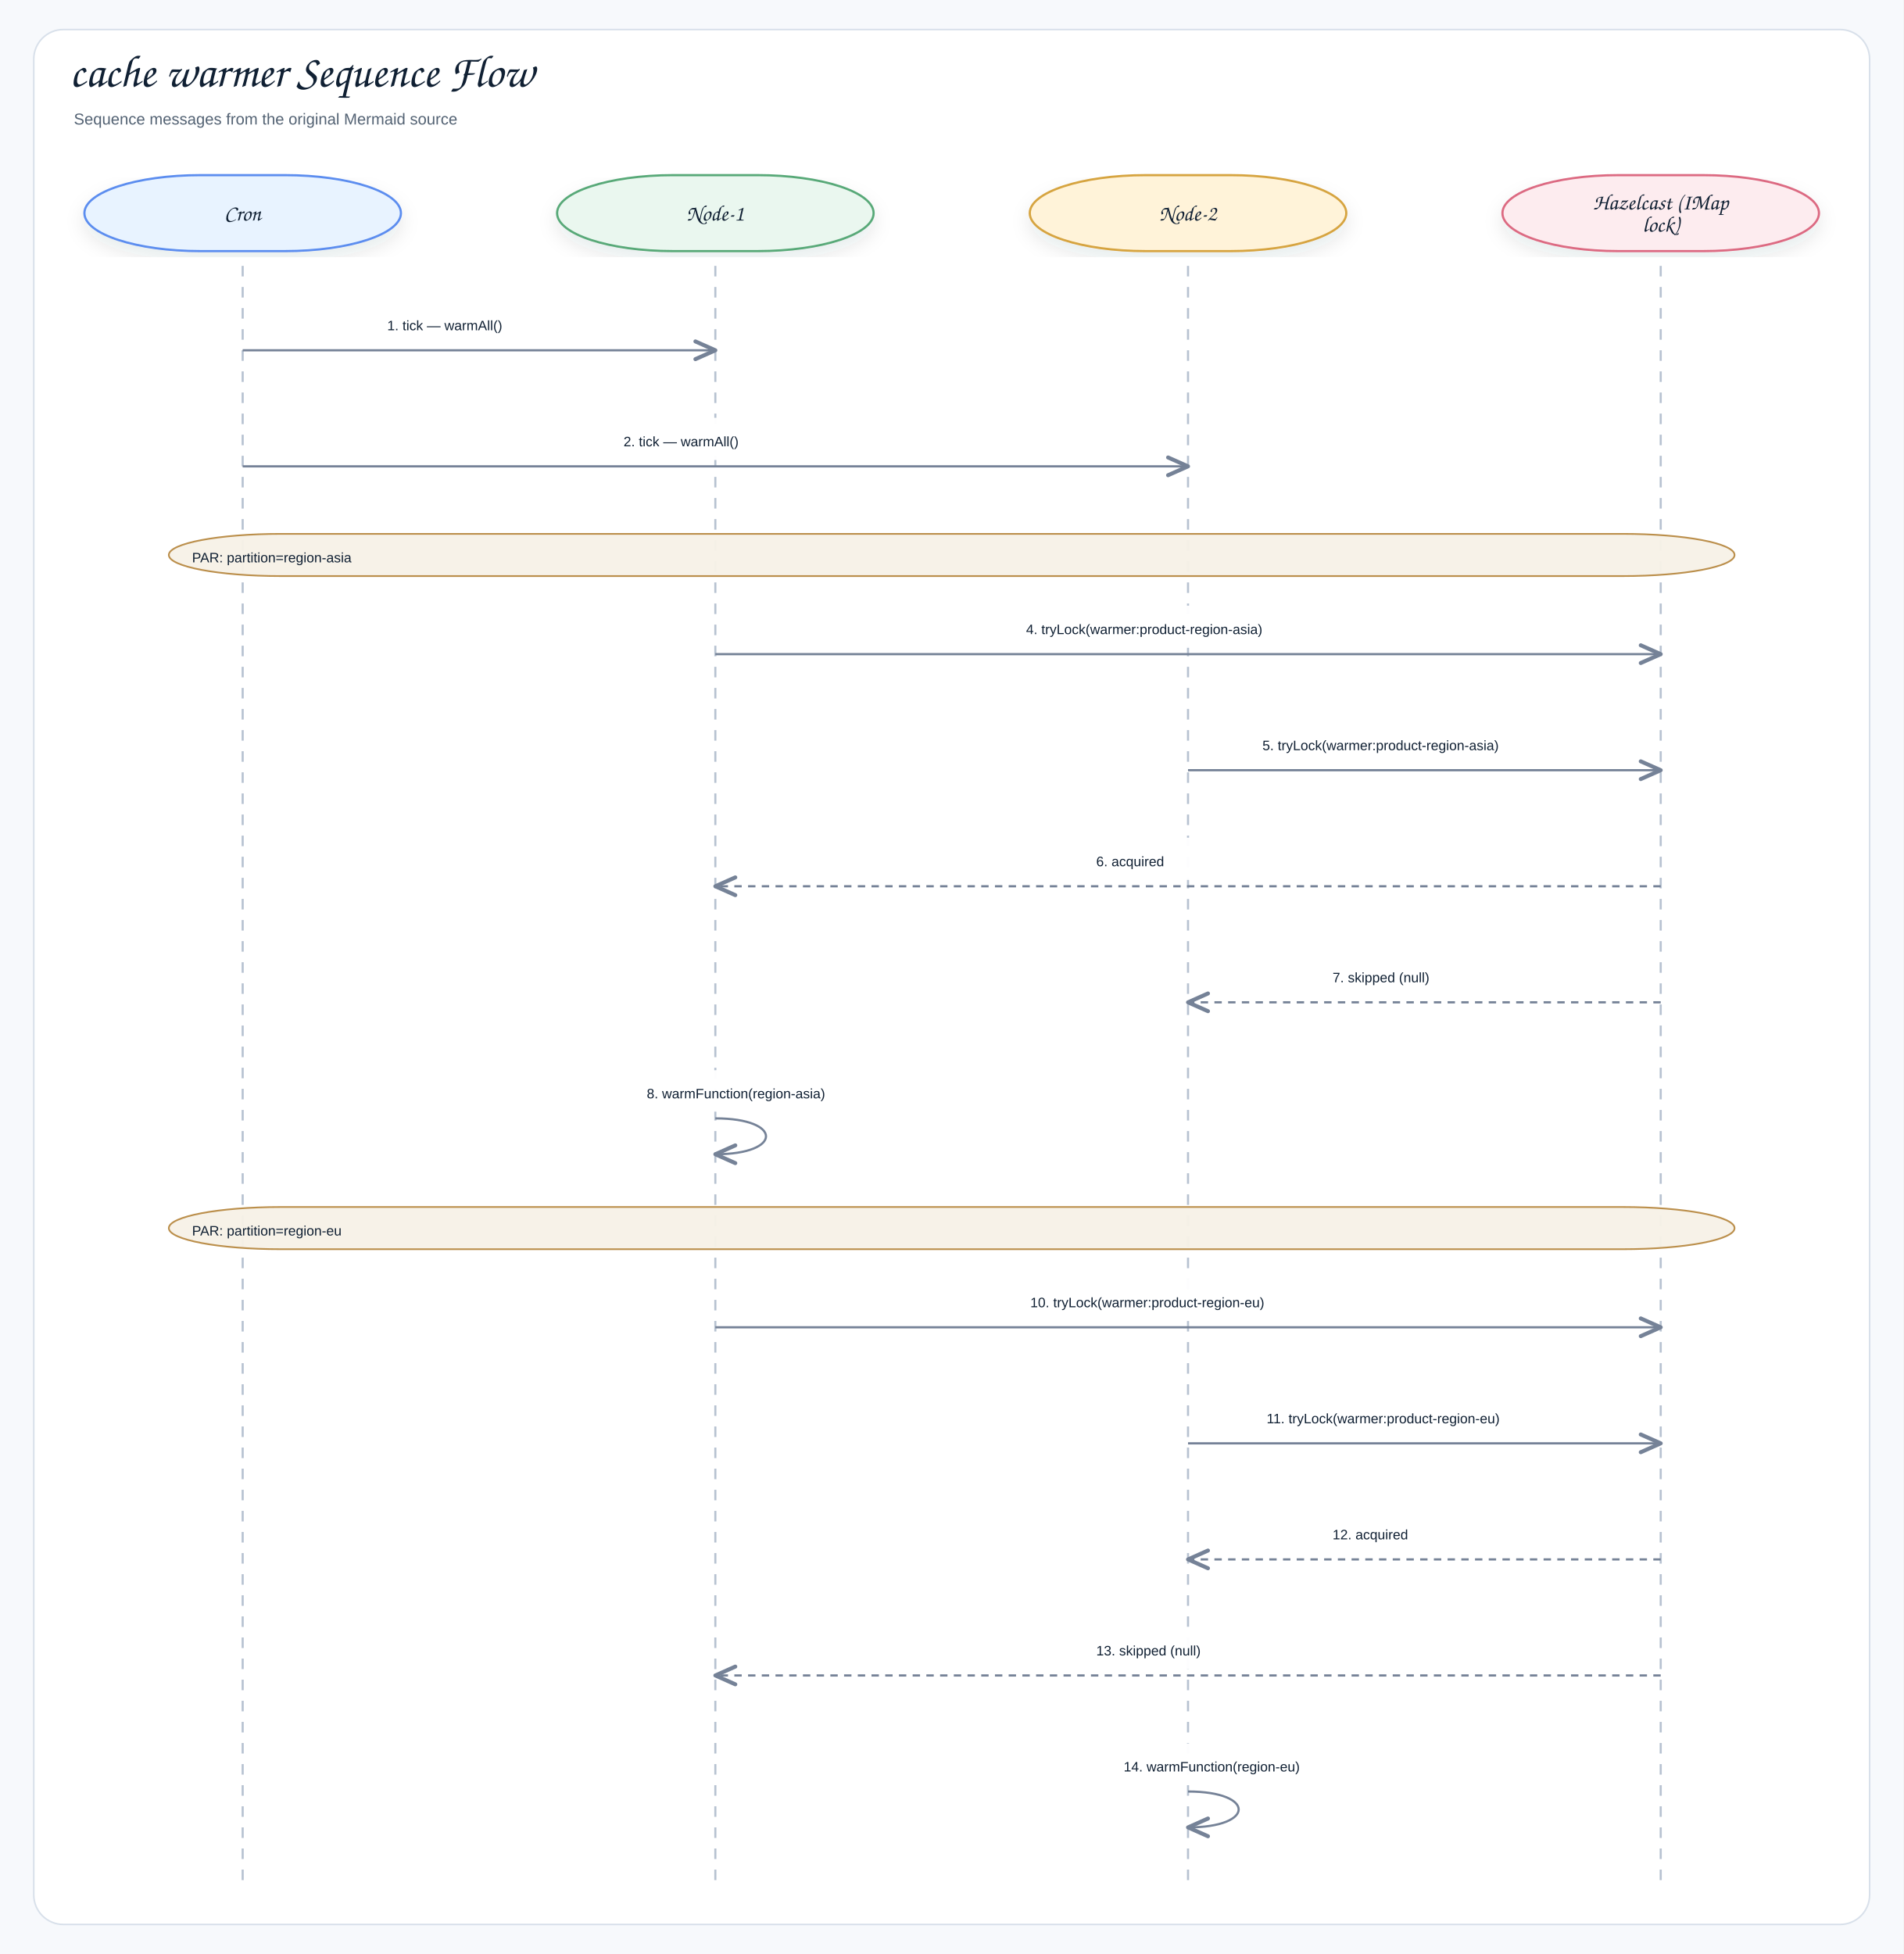
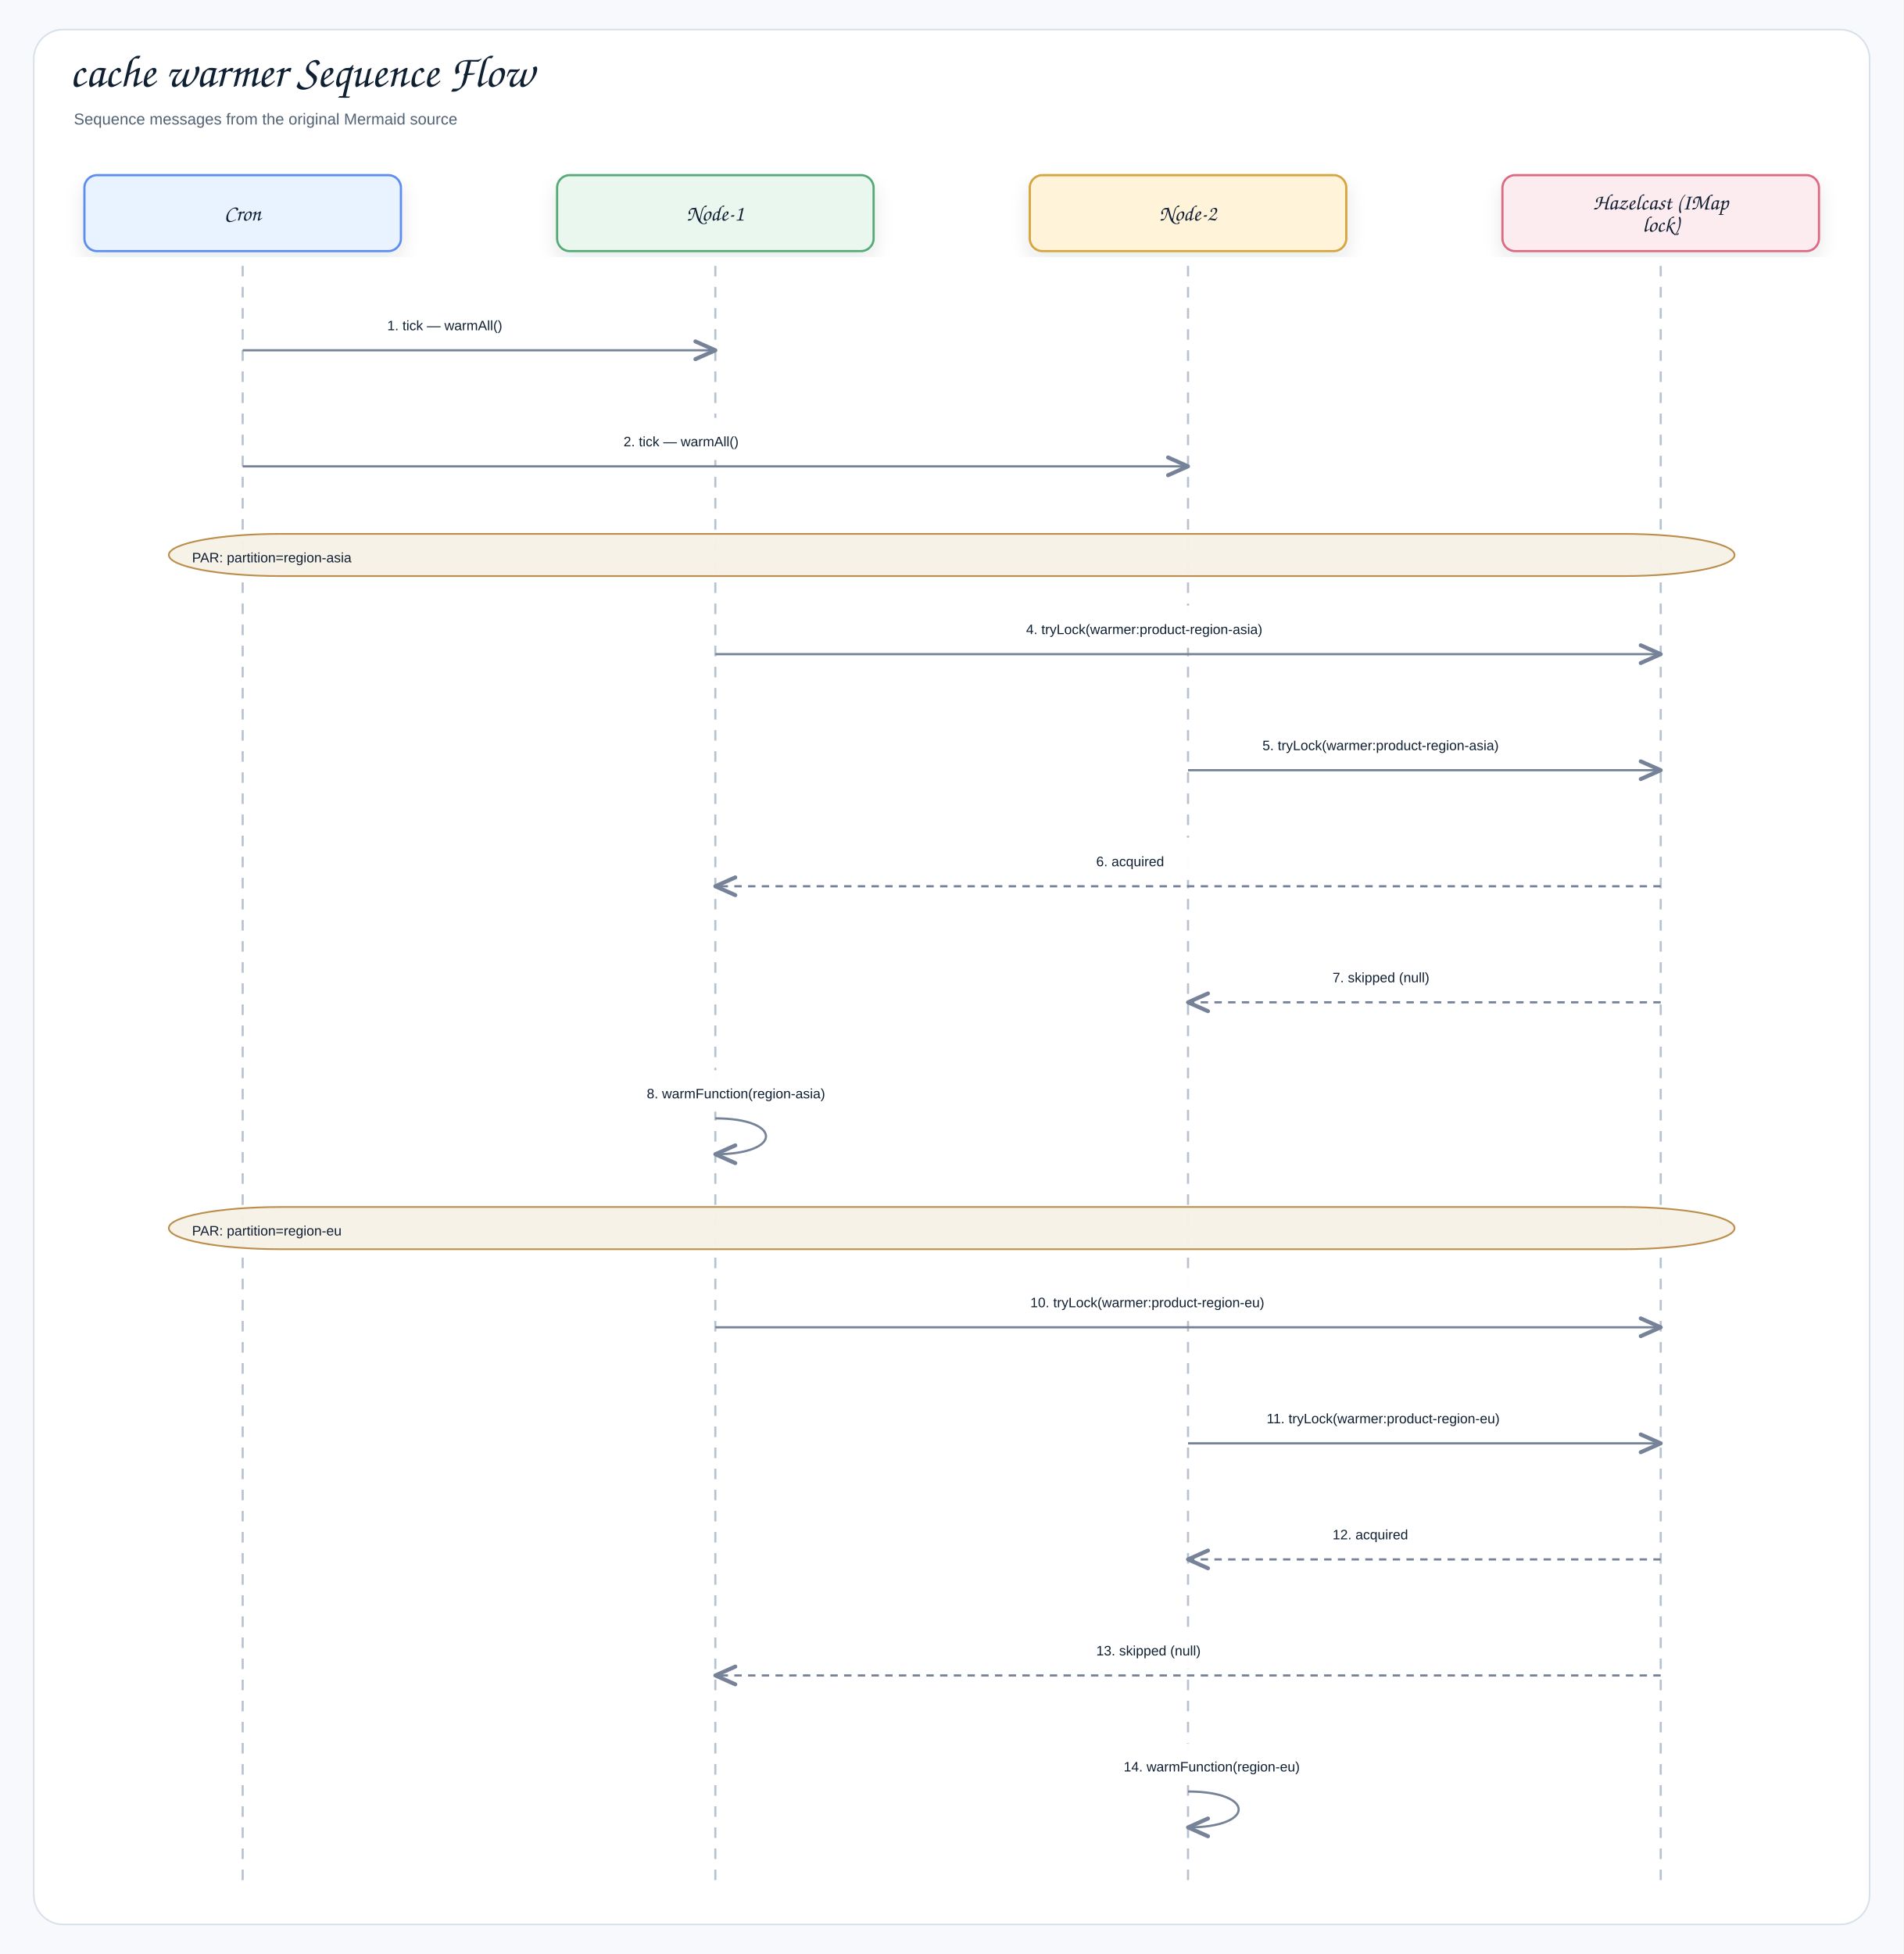
<svg xmlns="http://www.w3.org/2000/svg" width="1804" height="1852" viewBox="0 0 1804 1852" role="img" aria-label="cache warmer Sequence Flow">
  <defs>
    <filter id="shadow" x="-8%" y="-8%" width="116%" height="116%">
      <feDropShadow dx="0" dy="8" stdDeviation="9" flood-color="#1f2937" flood-opacity="0.10" />
    </filter>
    <marker id="openArrow" markerWidth="12" markerHeight="10" refX="10" refY="5" orient="auto" markerUnits="strokeWidth">
      <path d="M 1 1 L 10 5 L 1 9" fill="none" stroke="#758297" stroke-width="1.8" stroke-linecap="round" stroke-linejoin="round" />
    </marker>
    <marker id="inherit" markerWidth="14" markerHeight="12" refX="12" refY="6" orient="auto" markerUnits="strokeWidth">
      <path d="M 0 1 L 12 6 L 0 11 Z" fill="#ffffff" stroke="#758297" stroke-width="1.8" />
    </marker>
    <style>
    .canvas{fill:#f7f9fc}.frame{fill:#fff;stroke:#d8e0ea;stroke-width:1.5}
    .title{font-family:"Architects Daughter","Comic Mono","Comic Sans MS","Comic Sans",cursive;font-size:43px;font-weight:400;fill:#102033}
    .subtitle{font-family:"Comic Mono","Comic Sans MS","Comic Sans","Comic Neue",Arial,sans-serif;font-size:15px;font-weight:400;fill:#536273}
    .label{font-family:"Architects Daughter","Comic Mono","Comic Sans MS","Comic Sans",cursive;font-size:25px;font-weight:400;fill:#102033}
    .smallLabel{font-family:"Architects Daughter","Comic Mono","Comic Sans MS","Comic Sans",cursive;font-size:21px;font-weight:400;fill:#102033}
    .mono{font-family:"Comic Mono","Comic Sans MS","Comic Sans","Comic Neue",Arial,sans-serif;font-size:12px;font-weight:400;fill:#102033}
    .small{font-family:"Comic Mono","Comic Sans MS","Comic Sans","Comic Neue",Arial,sans-serif;font-size:12px;font-weight:400;fill:#536273}
    .strong{font-family:"Comic Mono","Comic Sans MS","Comic Sans","Comic Neue",Arial,sans-serif;font-size:13px;font-weight:400;fill:#102033}
    .card{stroke-width:2.1;filter:url(#shadow)}.compartment{stroke-width:1.5;fill:none}
    .line{stroke:#758297;stroke-width:2.1;fill:none;marker-end:url(#openArrow)}
    .plainLine{stroke:#758297;stroke-width:2.1;fill:none}
    .dashed{stroke:#758297;stroke-width:2.1;stroke-dasharray:7 6;fill:none;marker-end:url(#openArrow)}
    .inheritLine{stroke:#758297;stroke-width:2.2;fill:none;marker-end:url(#inherit)}
    .implLine{stroke:#758297;stroke-width:2.2;stroke-dasharray:8 7;fill:none;marker-end:url(#inherit)}
  </style>
  </defs>
  <rect class="canvas" width="1804" height="1852" />
  <rect class="frame" x="32" y="28" width="1740" height="1796" rx="28" />
  <text class="title" x="66" y="82">cache warmer Sequence Flow</text>
  <text class="subtitle" x="70" y="118">Sequence messages from the original Mermaid source</text>
-   <rect class="card" x="80" y="166" width="300" height="72" rx="110" fill="#E8F3FF" stroke="#5B8DEF" />
+   <rect class="card" x="80" y="166" width="300" height="72" rx="12" fill="#E8F3FF" stroke="#5B8DEF" />
  <text class="smallLabel" x="230" y="209" text-anchor="middle">Cron</text>
  <line class="lifeline" x1="230" y1="252" x2="230" y2="1792" stroke="#b7c2d1" stroke-width="2" stroke-dasharray="10 10" />
-   <rect class="card" x="528" y="166" width="300" height="72" rx="110" fill="#EAF7EF" stroke="#58A978" />
+   <rect class="card" x="528" y="166" width="300" height="72" rx="12" fill="#EAF7EF" stroke="#58A978" />
  <text class="smallLabel" x="678" y="209" text-anchor="middle">Node-1</text>
  <line class="lifeline" x1="678" y1="252" x2="678" y2="1792" stroke="#b7c2d1" stroke-width="2" stroke-dasharray="10 10" />
-   <rect class="card" x="976" y="166" width="300" height="72" rx="110" fill="#FFF3D9" stroke="#D6A441" />
+   <rect class="card" x="976" y="166" width="300" height="72" rx="12" fill="#FFF3D9" stroke="#D6A441" />
  <text class="smallLabel" x="1126" y="209" text-anchor="middle">Node-2</text>
  <line class="lifeline" x1="1126" y1="252" x2="1126" y2="1792" stroke="#b7c2d1" stroke-width="2" stroke-dasharray="10 10" />
-   <rect class="card" x="1424" y="166" width="300" height="72" rx="110" fill="#FDECEF" stroke="#DC6B82" />
+   <rect class="card" x="1424" y="166" width="300" height="72" rx="12" fill="#FDECEF" stroke="#DC6B82" />
  <text class="smallLabel" x="1574" y="198.5" text-anchor="middle">Hazelcast (IMap</text>
  <text class="smallLabel" x="1574" y="219.5" text-anchor="middle">lock)</text>
  <line class="lifeline" x1="1574" y1="252" x2="1574" y2="1792" stroke="#b7c2d1" stroke-width="2" stroke-dasharray="10 10" />
  <rect x="349" y="286" width="210" height="40" rx="102" fill="#ffffff" opacity="0.97" />
  <text class="strong" x="367" y="313" text-anchor="start">1. tick — warmAll()</text>
  <path class="line" d="M230 332 L678 332" />
  <rect x="573" y="396" width="210" height="40" rx="102" fill="#ffffff" opacity="0.97" />
  <text class="strong" x="591" y="423" text-anchor="start">2. tick — warmAll()</text>
  <path class="line" d="M230 442 L1126 442" />
  <rect x="160" y="506" width="1484" height="40" rx="106" fill="#F7F1E7" stroke="#B88A44" stroke-width="1.6" opacity="0.96" />
  <text class="strong" x="182" y="533" text-anchor="start">PAR: partition=region-asia</text>
  <rect x="954.5" y="574" width="343" height="40" rx="102" fill="#ffffff" opacity="0.97" />
  <text class="strong" x="972.5" y="601" text-anchor="start">4. tryLock(warmer:product-region-asia)</text>
  <path class="line" d="M678 620 L1574 620" />
  <rect x="1178.5" y="684" width="343" height="40" rx="102" fill="#ffffff" opacity="0.97" />
  <text class="strong" x="1196.5" y="711" text-anchor="start">5. tryLock(warmer:product-region-asia)</text>
  <path class="line" d="M1126 730 L1574 730" />
  <rect x="1021" y="794" width="210" height="40" rx="102" fill="#ffffff" opacity="0.97" />
  <text class="strong" x="1039" y="821" text-anchor="start">6. acquired</text>
  <path class="dashed" d="M1574 840 L678 840" />
  <rect x="1245" y="904" width="210" height="40" rx="102" fill="#ffffff" opacity="0.97" />
  <text class="strong" x="1263" y="931" text-anchor="start">7. skipped (null)</text>
  <path class="dashed" d="M1574 950 L1126 950" />
  <rect x="595" y="1014" width="262" height="40" rx="102" fill="#ffffff" opacity="0.97" />
  <text class="strong" x="613" y="1041" text-anchor="start">8. warmFunction(region-asia)</text>
  <path class="line" d="M678 1060 C742 1060 742 1094 678 1094" />
  <rect x="160" y="1144" width="1484" height="40" rx="106" fill="#F7F1E7" stroke="#B88A44" stroke-width="1.6" opacity="0.96" />
  <text class="strong" x="182" y="1171" text-anchor="start">PAR: partition=region-eu</text>
  <rect x="958.5" y="1212" width="335" height="40" rx="102" fill="#ffffff" opacity="0.97" />
  <text class="strong" x="976.5" y="1239" text-anchor="start">10. tryLock(warmer:product-region-eu)</text>
  <path class="line" d="M678 1258 L1574 1258" />
  <rect x="1182.5" y="1322" width="335" height="40" rx="102" fill="#ffffff" opacity="0.97" />
  <text class="strong" x="1200.5" y="1349" text-anchor="start">11. tryLock(warmer:product-region-eu)</text>
  <path class="line" d="M1126 1368 L1574 1368" />
  <rect x="1245" y="1432" width="210" height="40" rx="102" fill="#ffffff" opacity="0.97" />
  <text class="strong" x="1263" y="1459" text-anchor="start">12. acquired</text>
  <path class="dashed" d="M1574 1478 L1126 1478" />
  <rect x="1021" y="1542" width="210" height="40" rx="102" fill="#ffffff" opacity="0.97" />
  <text class="strong" x="1039" y="1569" text-anchor="start">13. skipped (null)</text>
  <path class="dashed" d="M1574 1588 L678 1588" />
  <rect x="1047" y="1652" width="254" height="40" rx="102" fill="#ffffff" opacity="0.97" />
  <text class="strong" x="1065" y="1679" text-anchor="start">14. warmFunction(region-eu)</text>
  <path class="line" d="M1126 1698 C1190 1698 1190 1732 1126 1732" />
</svg>
